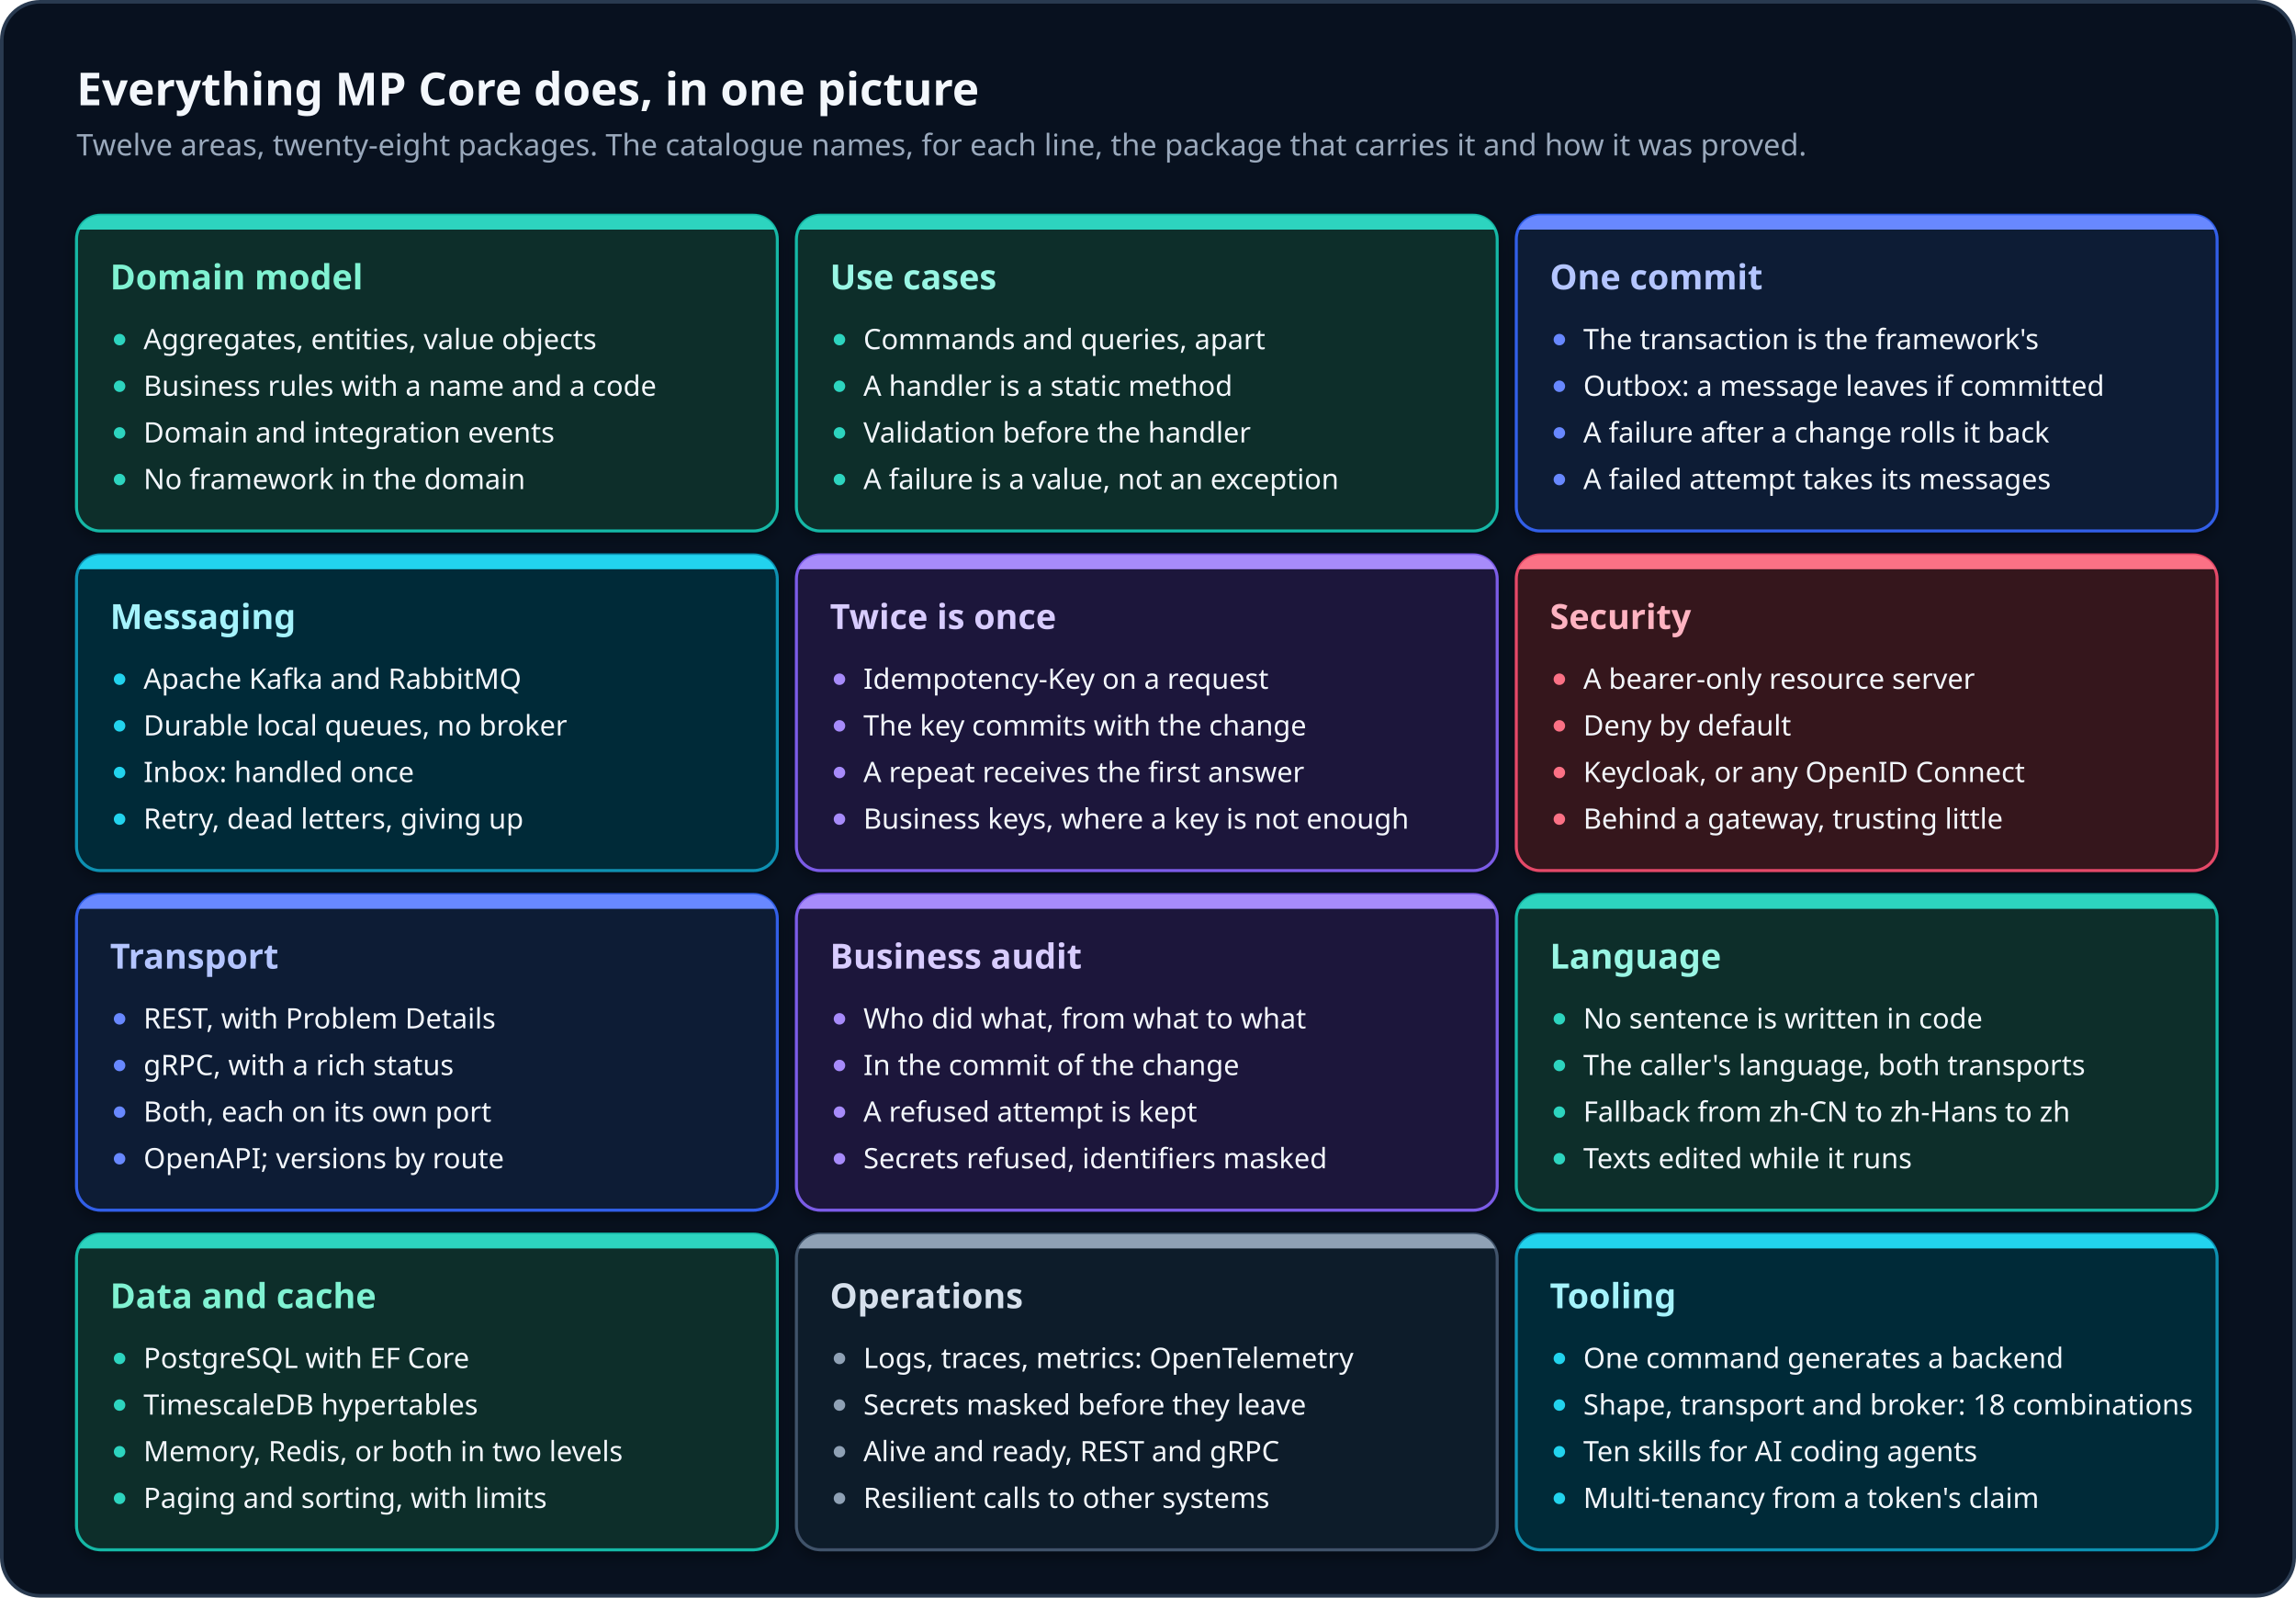
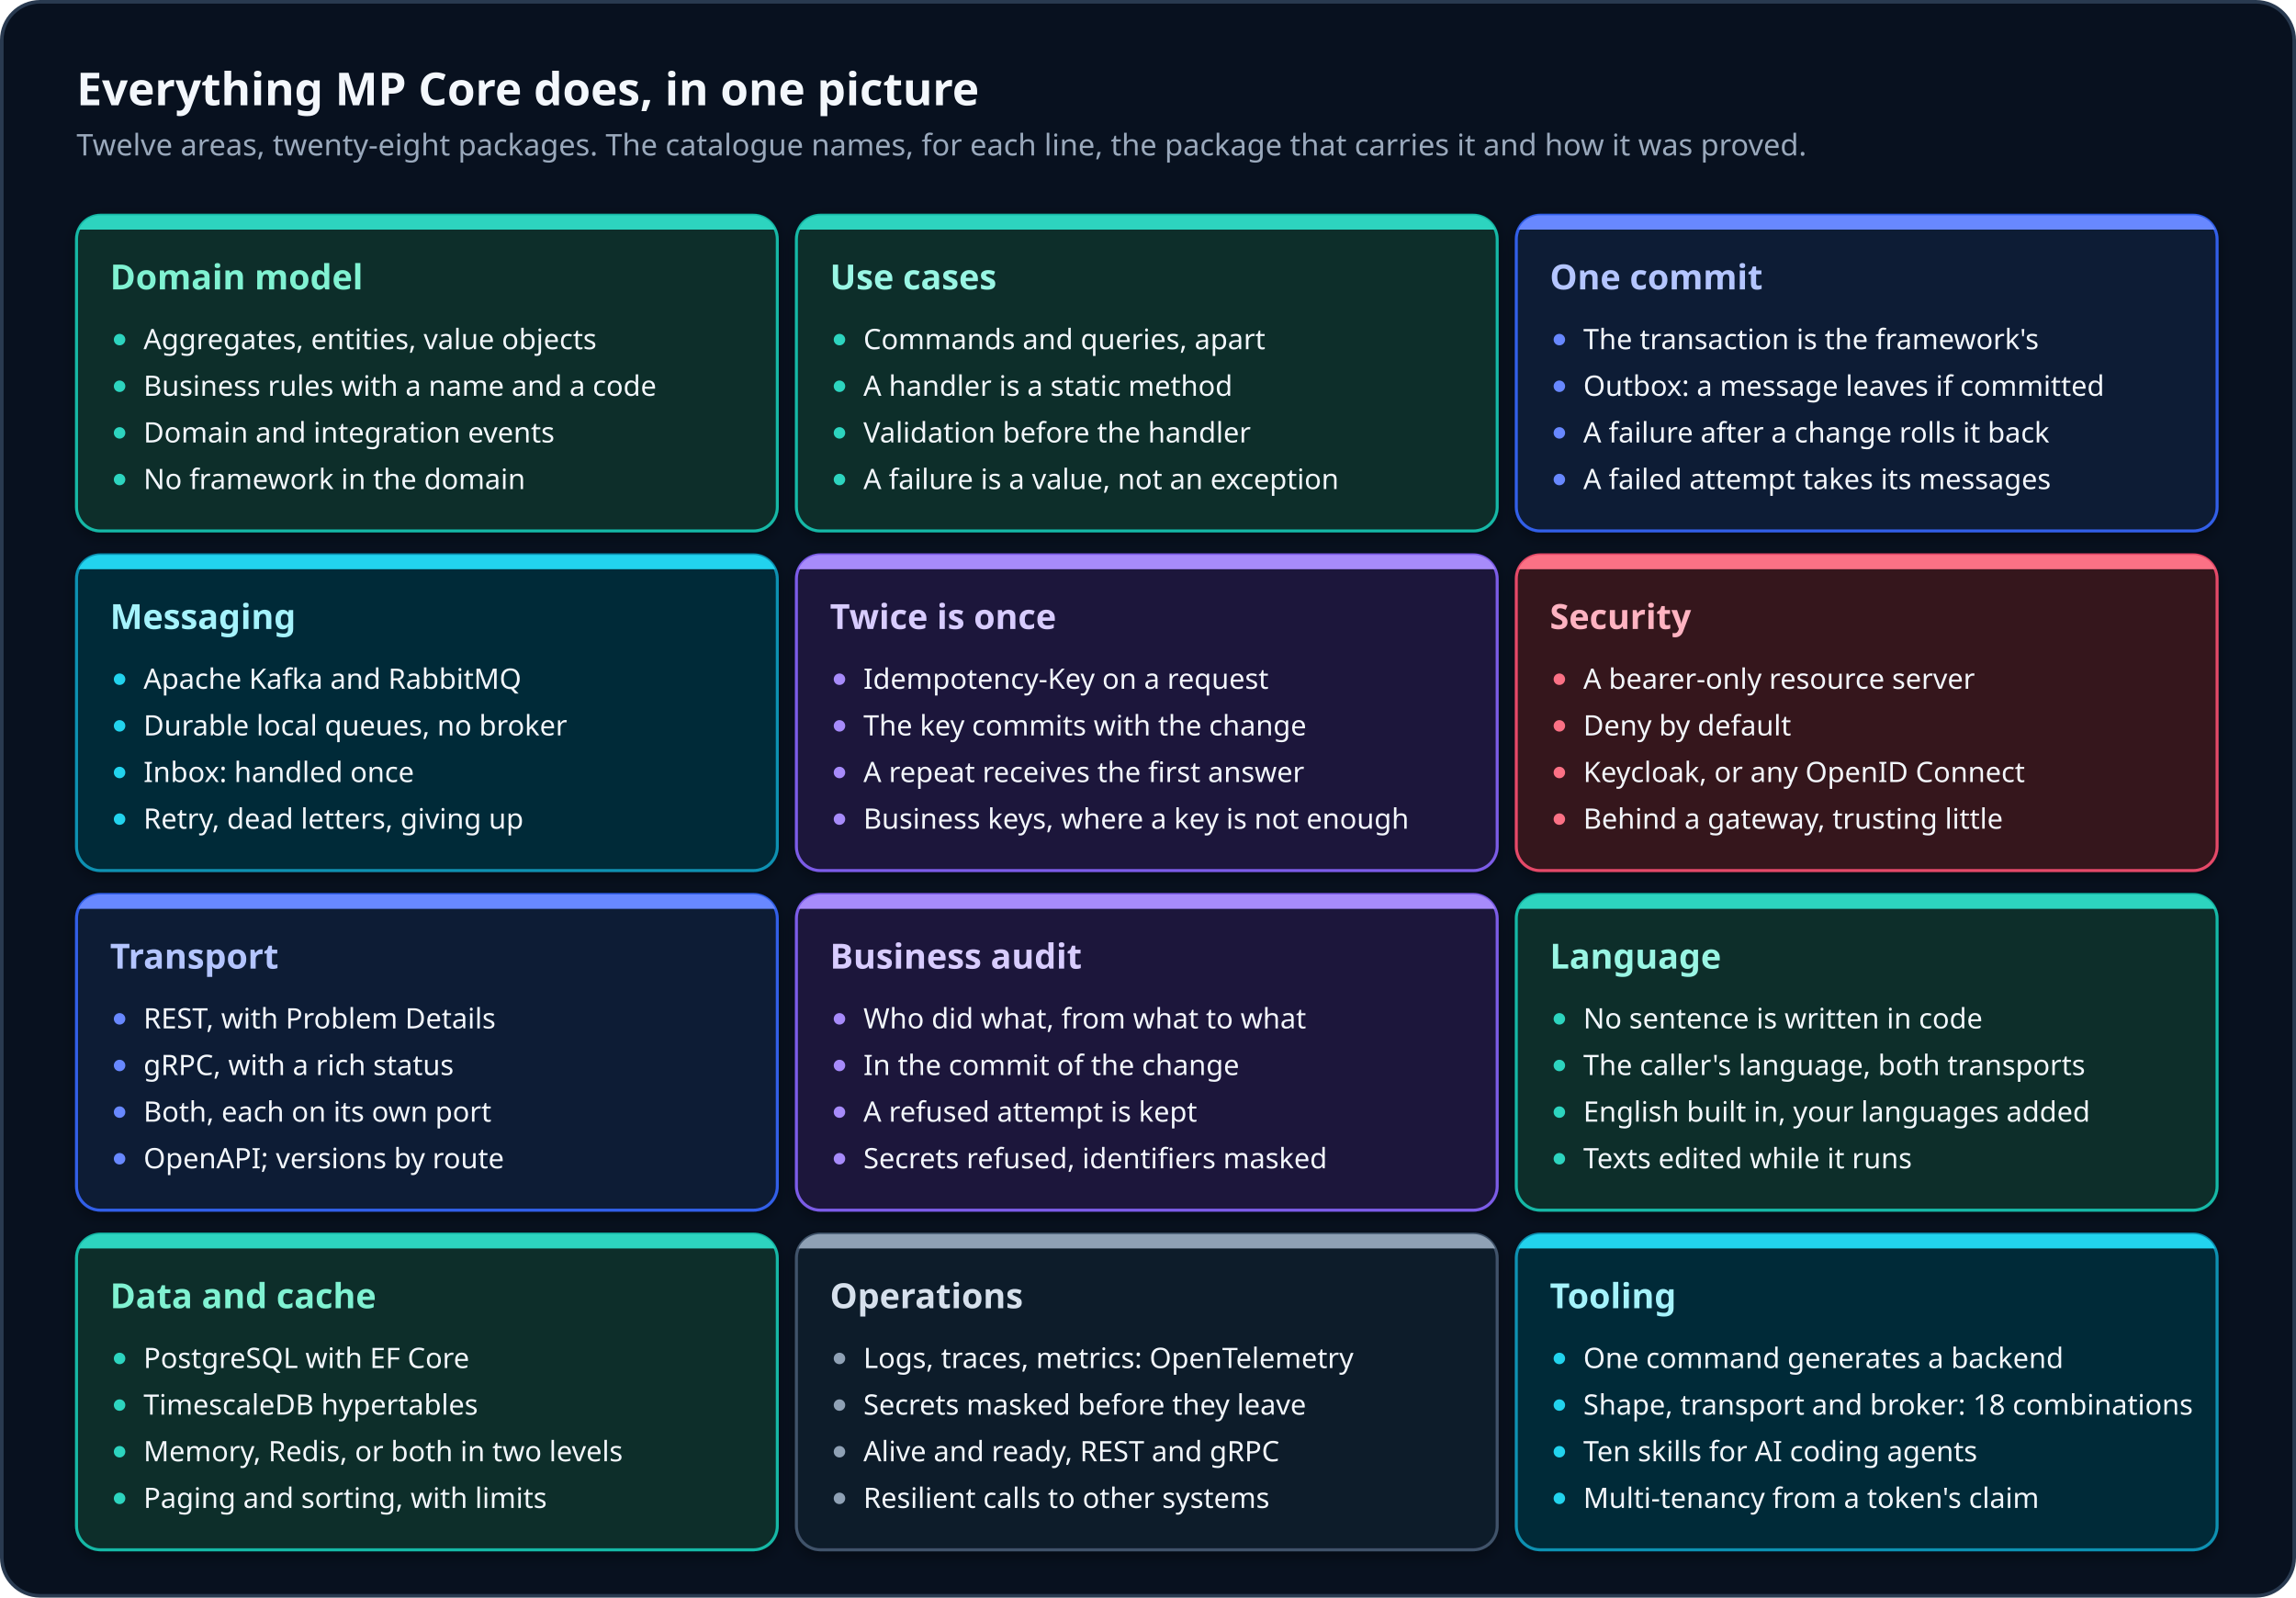
<svg xmlns="http://www.w3.org/2000/svg" viewBox="0 0 960 668" width="960" height="668" role="img" aria-label="The twelve areas of MP Core's capabilities">
  <defs>
    <filter id="shadow" x="-10%" y="-10%" width="120%" height="130%">
      <feDropShadow dx="0" dy="2" stdDeviation="3" flood-color="#020611" flood-opacity="0.38" />
    </filter>
  </defs>
  <rect x="0.75" y="0.75" width="958.5" height="666.5" rx="16" fill="#08111f" stroke="#293a50" stroke-width="1.5" />
  <text x="32" y="44" font-family="-apple-system, BlinkMacSystemFont, 'Segoe UI', 'Noto Sans', Helvetica, Arial, sans-serif" font-size="19" font-weight="700" fill="#f3f7fc" text-anchor="start">Everything MP Core does, in one picture</text>
  <text x="32" y="65" font-family="-apple-system, BlinkMacSystemFont, 'Segoe UI', 'Noto Sans', Helvetica, Arial, sans-serif" font-size="12.5" font-weight="400" fill="#9aa9bc" text-anchor="start">Twelve areas, twenty-eight packages. The catalogue names, for each line, the package that carries it and how it was proved.</text>
  <rect x="32" y="90" width="293" height="132" rx="10" fill="#082d2a" stroke="#14b8a6" stroke-width="1.25" filter="url(#shadow)" />
  <clipPath id="cap0">
    <rect x="32" y="90" width="293" height="132" rx="10" />
  </clipPath>
  <rect x="32" y="90" width="293" height="6" fill="#2dd4bf" clip-path="url(#cap0)" />
  <text x="46" y="121" font-family="-apple-system, BlinkMacSystemFont, 'Segoe UI', 'Noto Sans', Helvetica, Arial, sans-serif" font-size="14.5" font-weight="700" fill="#80f2d2" text-anchor="start">Domain model</text>
  <circle cx="50" cy="142.0" r="2.4" fill="#2dd4bf" />
  <text x="60" y="146.0" font-family="-apple-system, BlinkMacSystemFont, 'Segoe UI', 'Noto Sans', Helvetica, Arial, sans-serif" font-size="11.8" font-weight="400" fill="#f3f7fc" text-anchor="start">Aggregates, entities, value objects</text>
  <circle cx="50" cy="161.5" r="2.4" fill="#2dd4bf" />
  <text x="60" y="165.5" font-family="-apple-system, BlinkMacSystemFont, 'Segoe UI', 'Noto Sans', Helvetica, Arial, sans-serif" font-size="11.8" font-weight="400" fill="#f3f7fc" text-anchor="start">Business rules with a name and a code</text>
  <circle cx="50" cy="181.0" r="2.4" fill="#2dd4bf" />
  <text x="60" y="185.0" font-family="-apple-system, BlinkMacSystemFont, 'Segoe UI', 'Noto Sans', Helvetica, Arial, sans-serif" font-size="11.8" font-weight="400" fill="#f3f7fc" text-anchor="start">Domain and integration events</text>
  <circle cx="50" cy="200.5" r="2.4" fill="#2dd4bf" />
  <text x="60" y="204.5" font-family="-apple-system, BlinkMacSystemFont, 'Segoe UI', 'Noto Sans', Helvetica, Arial, sans-serif" font-size="11.8" font-weight="400" fill="#f3f7fc" text-anchor="start">No framework in the domain</text>
  <rect x="333" y="90" width="293" height="132" rx="10" fill="#072d2b" stroke="#14b8a6" stroke-width="1.25" filter="url(#shadow)" />
  <clipPath id="cap1">
    <rect x="333" y="90" width="293" height="132" rx="10" />
  </clipPath>
  <rect x="333" y="90" width="293" height="6" fill="#2dd4bf" clip-path="url(#cap1)" />
  <text x="347" y="121" font-family="-apple-system, BlinkMacSystemFont, 'Segoe UI', 'Noto Sans', Helvetica, Arial, sans-serif" font-size="14.5" font-weight="700" fill="#99f6e4" text-anchor="start">Use cases</text>
  <circle cx="351" cy="142.0" r="2.4" fill="#2dd4bf" />
  <text x="361" y="146.0" font-family="-apple-system, BlinkMacSystemFont, 'Segoe UI', 'Noto Sans', Helvetica, Arial, sans-serif" font-size="11.8" font-weight="400" fill="#f3f7fc" text-anchor="start">Commands and queries, apart</text>
  <circle cx="351" cy="161.5" r="2.4" fill="#2dd4bf" />
  <text x="361" y="165.5" font-family="-apple-system, BlinkMacSystemFont, 'Segoe UI', 'Noto Sans', Helvetica, Arial, sans-serif" font-size="11.8" font-weight="400" fill="#f3f7fc" text-anchor="start">A handler is a static method</text>
  <circle cx="351" cy="181.0" r="2.4" fill="#2dd4bf" />
  <text x="361" y="185.0" font-family="-apple-system, BlinkMacSystemFont, 'Segoe UI', 'Noto Sans', Helvetica, Arial, sans-serif" font-size="11.8" font-weight="400" fill="#f3f7fc" text-anchor="start">Validation before the handler</text>
  <circle cx="351" cy="200.5" r="2.4" fill="#2dd4bf" />
  <text x="361" y="204.5" font-family="-apple-system, BlinkMacSystemFont, 'Segoe UI', 'Noto Sans', Helvetica, Arial, sans-serif" font-size="11.8" font-weight="400" fill="#f3f7fc" text-anchor="start">A failure is a value, not an exception</text>
  <rect x="634" y="90" width="293" height="132" rx="10" fill="#0e1a36" stroke="#315fe8" stroke-width="1.25" filter="url(#shadow)" />
  <clipPath id="cap2">
    <rect x="634" y="90" width="293" height="132" rx="10" />
  </clipPath>
  <rect x="634" y="90" width="293" height="6" fill="#6888ff" clip-path="url(#cap2)" />
  <text x="648" y="121" font-family="-apple-system, BlinkMacSystemFont, 'Segoe UI', 'Noto Sans', Helvetica, Arial, sans-serif" font-size="14.5" font-weight="700" fill="#b4c5ff" text-anchor="start">One commit</text>
  <circle cx="652" cy="142.0" r="2.4" fill="#6888ff" />
  <text x="662" y="146.0" font-family="-apple-system, BlinkMacSystemFont, 'Segoe UI', 'Noto Sans', Helvetica, Arial, sans-serif" font-size="11.8" font-weight="400" fill="#f3f7fc" text-anchor="start">The transaction is the framework's</text>
  <circle cx="652" cy="161.5" r="2.4" fill="#6888ff" />
  <text x="662" y="165.5" font-family="-apple-system, BlinkMacSystemFont, 'Segoe UI', 'Noto Sans', Helvetica, Arial, sans-serif" font-size="11.8" font-weight="400" fill="#f3f7fc" text-anchor="start">Outbox: a message leaves if committed</text>
  <circle cx="652" cy="181.0" r="2.4" fill="#6888ff" />
  <text x="662" y="185.0" font-family="-apple-system, BlinkMacSystemFont, 'Segoe UI', 'Noto Sans', Helvetica, Arial, sans-serif" font-size="11.8" font-weight="400" fill="#f3f7fc" text-anchor="start">A failure after a change rolls it back</text>
  <circle cx="652" cy="200.5" r="2.4" fill="#6888ff" />
  <text x="662" y="204.5" font-family="-apple-system, BlinkMacSystemFont, 'Segoe UI', 'Noto Sans', Helvetica, Arial, sans-serif" font-size="11.8" font-weight="400" fill="#f3f7fc" text-anchor="start">A failed attempt takes its messages</text>
  <rect x="32" y="232" width="293" height="132" rx="10" fill="#062b38" stroke="#0891b2" stroke-width="1.25" filter="url(#shadow)" />
  <clipPath id="cap3">
    <rect x="32" y="232" width="293" height="132" rx="10" />
  </clipPath>
  <rect x="32" y="232" width="293" height="6" fill="#22d3ee" clip-path="url(#cap3)" />
  <text x="46" y="263" font-family="-apple-system, BlinkMacSystemFont, 'Segoe UI', 'Noto Sans', Helvetica, Arial, sans-serif" font-size="14.5" font-weight="700" fill="#a5f3fc" text-anchor="start">Messaging</text>
  <circle cx="50" cy="284.0" r="2.4" fill="#22d3ee" />
  <text x="60" y="288.0" font-family="-apple-system, BlinkMacSystemFont, 'Segoe UI', 'Noto Sans', Helvetica, Arial, sans-serif" font-size="11.8" font-weight="400" fill="#f3f7fc" text-anchor="start">Apache Kafka and RabbitMQ</text>
  <circle cx="50" cy="303.5" r="2.4" fill="#22d3ee" />
  <text x="60" y="307.5" font-family="-apple-system, BlinkMacSystemFont, 'Segoe UI', 'Noto Sans', Helvetica, Arial, sans-serif" font-size="11.8" font-weight="400" fill="#f3f7fc" text-anchor="start">Durable local queues, no broker</text>
  <circle cx="50" cy="323.0" r="2.4" fill="#22d3ee" />
  <text x="60" y="327.0" font-family="-apple-system, BlinkMacSystemFont, 'Segoe UI', 'Noto Sans', Helvetica, Arial, sans-serif" font-size="11.8" font-weight="400" fill="#f3f7fc" text-anchor="start">Inbox: handled once</text>
  <circle cx="50" cy="342.5" r="2.4" fill="#22d3ee" />
  <text x="60" y="346.5" font-family="-apple-system, BlinkMacSystemFont, 'Segoe UI', 'Noto Sans', Helvetica, Arial, sans-serif" font-size="11.8" font-weight="400" fill="#f3f7fc" text-anchor="start">Retry, dead letters, giving up</text>
  <rect x="333" y="232" width="293" height="132" rx="10" fill="#1d173a" stroke="#7c5ce7" stroke-width="1.25" filter="url(#shadow)" />
  <clipPath id="cap4">
    <rect x="333" y="232" width="293" height="132" rx="10" />
  </clipPath>
  <rect x="333" y="232" width="293" height="6" fill="#a78bfa" clip-path="url(#cap4)" />
  <text x="347" y="263" font-family="-apple-system, BlinkMacSystemFont, 'Segoe UI', 'Noto Sans', Helvetica, Arial, sans-serif" font-size="14.5" font-weight="700" fill="#d8ccff" text-anchor="start">Twice is once</text>
  <circle cx="351" cy="284.0" r="2.4" fill="#a78bfa" />
  <text x="361" y="288.0" font-family="-apple-system, BlinkMacSystemFont, 'Segoe UI', 'Noto Sans', Helvetica, Arial, sans-serif" font-size="11.8" font-weight="400" fill="#f3f7fc" text-anchor="start">Idempotency-Key on a request</text>
  <circle cx="351" cy="303.5" r="2.4" fill="#a78bfa" />
  <text x="361" y="307.5" font-family="-apple-system, BlinkMacSystemFont, 'Segoe UI', 'Noto Sans', Helvetica, Arial, sans-serif" font-size="11.8" font-weight="400" fill="#f3f7fc" text-anchor="start">The key commits with the change</text>
  <circle cx="351" cy="323.0" r="2.4" fill="#a78bfa" />
  <text x="361" y="327.0" font-family="-apple-system, BlinkMacSystemFont, 'Segoe UI', 'Noto Sans', Helvetica, Arial, sans-serif" font-size="11.8" font-weight="400" fill="#f3f7fc" text-anchor="start">A repeat receives the first answer</text>
  <circle cx="351" cy="342.5" r="2.4" fill="#a78bfa" />
  <text x="361" y="346.5" font-family="-apple-system, BlinkMacSystemFont, 'Segoe UI', 'Noto Sans', Helvetica, Arial, sans-serif" font-size="11.8" font-weight="400" fill="#f3f7fc" text-anchor="start">Business keys, where a key is not enough</text>
  <rect x="634" y="232" width="293" height="132" rx="10" fill="#34121d" stroke="#e54867" stroke-width="1.25" filter="url(#shadow)" />
  <clipPath id="cap5">
    <rect x="634" y="232" width="293" height="132" rx="10" />
  </clipPath>
  <rect x="634" y="232" width="293" height="6" fill="#fb7185" clip-path="url(#cap5)" />
  <text x="648" y="263" font-family="-apple-system, BlinkMacSystemFont, 'Segoe UI', 'Noto Sans', Helvetica, Arial, sans-serif" font-size="14.5" font-weight="700" fill="#ffb3c1" text-anchor="start">Security</text>
  <circle cx="652" cy="284.0" r="2.4" fill="#fb7185" />
  <text x="662" y="288.0" font-family="-apple-system, BlinkMacSystemFont, 'Segoe UI', 'Noto Sans', Helvetica, Arial, sans-serif" font-size="11.8" font-weight="400" fill="#f3f7fc" text-anchor="start">A bearer-only resource server</text>
  <circle cx="652" cy="303.5" r="2.4" fill="#fb7185" />
  <text x="662" y="307.5" font-family="-apple-system, BlinkMacSystemFont, 'Segoe UI', 'Noto Sans', Helvetica, Arial, sans-serif" font-size="11.8" font-weight="400" fill="#f3f7fc" text-anchor="start">Deny by default</text>
  <circle cx="652" cy="323.0" r="2.4" fill="#fb7185" />
  <text x="662" y="327.0" font-family="-apple-system, BlinkMacSystemFont, 'Segoe UI', 'Noto Sans', Helvetica, Arial, sans-serif" font-size="11.8" font-weight="400" fill="#f3f7fc" text-anchor="start">Keycloak, or any OpenID Connect</text>
  <circle cx="652" cy="342.5" r="2.4" fill="#fb7185" />
  <text x="662" y="346.5" font-family="-apple-system, BlinkMacSystemFont, 'Segoe UI', 'Noto Sans', Helvetica, Arial, sans-serif" font-size="11.8" font-weight="400" fill="#f3f7fc" text-anchor="start">Behind a gateway, trusting little</text>
  <rect x="32" y="374" width="293" height="132" rx="10" fill="#0e1a36" stroke="#315fe8" stroke-width="1.25" filter="url(#shadow)" />
  <clipPath id="cap6">
    <rect x="32" y="374" width="293" height="132" rx="10" />
  </clipPath>
  <rect x="32" y="374" width="293" height="6" fill="#6888ff" clip-path="url(#cap6)" />
  <text x="46" y="405" font-family="-apple-system, BlinkMacSystemFont, 'Segoe UI', 'Noto Sans', Helvetica, Arial, sans-serif" font-size="14.5" font-weight="700" fill="#b4c5ff" text-anchor="start">Transport</text>
  <circle cx="50" cy="426.0" r="2.4" fill="#6888ff" />
  <text x="60" y="430.0" font-family="-apple-system, BlinkMacSystemFont, 'Segoe UI', 'Noto Sans', Helvetica, Arial, sans-serif" font-size="11.8" font-weight="400" fill="#f3f7fc" text-anchor="start">REST, with Problem Details</text>
  <circle cx="50" cy="445.5" r="2.4" fill="#6888ff" />
  <text x="60" y="449.5" font-family="-apple-system, BlinkMacSystemFont, 'Segoe UI', 'Noto Sans', Helvetica, Arial, sans-serif" font-size="11.8" font-weight="400" fill="#f3f7fc" text-anchor="start">gRPC, with a rich status</text>
  <circle cx="50" cy="465.0" r="2.4" fill="#6888ff" />
  <text x="60" y="469.0" font-family="-apple-system, BlinkMacSystemFont, 'Segoe UI', 'Noto Sans', Helvetica, Arial, sans-serif" font-size="11.8" font-weight="400" fill="#f3f7fc" text-anchor="start">Both, each on its own port</text>
  <circle cx="50" cy="484.5" r="2.4" fill="#6888ff" />
  <text x="60" y="488.5" font-family="-apple-system, BlinkMacSystemFont, 'Segoe UI', 'Noto Sans', Helvetica, Arial, sans-serif" font-size="11.8" font-weight="400" fill="#f3f7fc" text-anchor="start">OpenAPI; versions by route</text>
  <rect x="333" y="374" width="293" height="132" rx="10" fill="#1d173a" stroke="#7c5ce7" stroke-width="1.25" filter="url(#shadow)" />
  <clipPath id="cap7">
    <rect x="333" y="374" width="293" height="132" rx="10" />
  </clipPath>
  <rect x="333" y="374" width="293" height="6" fill="#a78bfa" clip-path="url(#cap7)" />
  <text x="347" y="405" font-family="-apple-system, BlinkMacSystemFont, 'Segoe UI', 'Noto Sans', Helvetica, Arial, sans-serif" font-size="14.5" font-weight="700" fill="#d8ccff" text-anchor="start">Business audit</text>
  <circle cx="351" cy="426.0" r="2.4" fill="#a78bfa" />
  <text x="361" y="430.0" font-family="-apple-system, BlinkMacSystemFont, 'Segoe UI', 'Noto Sans', Helvetica, Arial, sans-serif" font-size="11.8" font-weight="400" fill="#f3f7fc" text-anchor="start">Who did what, from what to what</text>
  <circle cx="351" cy="445.5" r="2.4" fill="#a78bfa" />
  <text x="361" y="449.5" font-family="-apple-system, BlinkMacSystemFont, 'Segoe UI', 'Noto Sans', Helvetica, Arial, sans-serif" font-size="11.8" font-weight="400" fill="#f3f7fc" text-anchor="start">In the commit of the change</text>
  <circle cx="351" cy="465.0" r="2.4" fill="#a78bfa" />
  <text x="361" y="469.0" font-family="-apple-system, BlinkMacSystemFont, 'Segoe UI', 'Noto Sans', Helvetica, Arial, sans-serif" font-size="11.8" font-weight="400" fill="#f3f7fc" text-anchor="start">A refused attempt is kept</text>
  <circle cx="351" cy="484.5" r="2.4" fill="#a78bfa" />
  <text x="361" y="488.5" font-family="-apple-system, BlinkMacSystemFont, 'Segoe UI', 'Noto Sans', Helvetica, Arial, sans-serif" font-size="11.8" font-weight="400" fill="#f3f7fc" text-anchor="start">Secrets refused, identifiers masked</text>
  <rect x="634" y="374" width="293" height="132" rx="10" fill="#072d2b" stroke="#14b8a6" stroke-width="1.25" filter="url(#shadow)" />
  <clipPath id="cap8">
    <rect x="634" y="374" width="293" height="132" rx="10" />
  </clipPath>
  <rect x="634" y="374" width="293" height="6" fill="#2dd4bf" clip-path="url(#cap8)" />
  <text x="648" y="405" font-family="-apple-system, BlinkMacSystemFont, 'Segoe UI', 'Noto Sans', Helvetica, Arial, sans-serif" font-size="14.5" font-weight="700" fill="#99f6e4" text-anchor="start">Language</text>
  <circle cx="652" cy="426.0" r="2.4" fill="#2dd4bf" />
  <text x="662" y="430.0" font-family="-apple-system, BlinkMacSystemFont, 'Segoe UI', 'Noto Sans', Helvetica, Arial, sans-serif" font-size="11.8" font-weight="400" fill="#f3f7fc" text-anchor="start">No sentence is written in code</text>
  <circle cx="652" cy="445.5" r="2.4" fill="#2dd4bf" />
  <text x="662" y="449.5" font-family="-apple-system, BlinkMacSystemFont, 'Segoe UI', 'Noto Sans', Helvetica, Arial, sans-serif" font-size="11.8" font-weight="400" fill="#f3f7fc" text-anchor="start">The caller's language, both transports</text>
  <circle cx="652" cy="465.0" r="2.4" fill="#2dd4bf" />
-   <text x="662" y="469.0" font-family="-apple-system, BlinkMacSystemFont, 'Segoe UI', 'Noto Sans', Helvetica, Arial, sans-serif" font-size="11.8" font-weight="400" fill="#f3f7fc" text-anchor="start">Fallback from zh-CN to zh-Hans to zh</text>
+   <text x="662" y="469.0" font-family="-apple-system, BlinkMacSystemFont, 'Segoe UI', 'Noto Sans', Helvetica, Arial, sans-serif" font-size="11.8" font-weight="400" fill="#f3f7fc" text-anchor="start">English built in, your languages added</text>
  <circle cx="652" cy="484.5" r="2.4" fill="#2dd4bf" />
  <text x="662" y="488.5" font-family="-apple-system, BlinkMacSystemFont, 'Segoe UI', 'Noto Sans', Helvetica, Arial, sans-serif" font-size="11.8" font-weight="400" fill="#f3f7fc" text-anchor="start">Texts edited while it runs</text>
  <rect x="32" y="516" width="293" height="132" rx="10" fill="#082d2a" stroke="#14b8a6" stroke-width="1.25" filter="url(#shadow)" />
  <clipPath id="cap9">
    <rect x="32" y="516" width="293" height="132" rx="10" />
  </clipPath>
  <rect x="32" y="516" width="293" height="6" fill="#2dd4bf" clip-path="url(#cap9)" />
  <text x="46" y="547" font-family="-apple-system, BlinkMacSystemFont, 'Segoe UI', 'Noto Sans', Helvetica, Arial, sans-serif" font-size="14.5" font-weight="700" fill="#80f2d2" text-anchor="start">Data and cache</text>
  <circle cx="50" cy="568.0" r="2.4" fill="#2dd4bf" />
  <text x="60" y="572.0" font-family="-apple-system, BlinkMacSystemFont, 'Segoe UI', 'Noto Sans', Helvetica, Arial, sans-serif" font-size="11.8" font-weight="400" fill="#f3f7fc" text-anchor="start">PostgreSQL with EF Core</text>
  <circle cx="50" cy="587.5" r="2.4" fill="#2dd4bf" />
  <text x="60" y="591.5" font-family="-apple-system, BlinkMacSystemFont, 'Segoe UI', 'Noto Sans', Helvetica, Arial, sans-serif" font-size="11.8" font-weight="400" fill="#f3f7fc" text-anchor="start">TimescaleDB hypertables</text>
  <circle cx="50" cy="607.0" r="2.4" fill="#2dd4bf" />
  <text x="60" y="611.0" font-family="-apple-system, BlinkMacSystemFont, 'Segoe UI', 'Noto Sans', Helvetica, Arial, sans-serif" font-size="11.8" font-weight="400" fill="#f3f7fc" text-anchor="start">Memory, Redis, or both in two levels</text>
  <circle cx="50" cy="626.5" r="2.4" fill="#2dd4bf" />
  <text x="60" y="630.5" font-family="-apple-system, BlinkMacSystemFont, 'Segoe UI', 'Noto Sans', Helvetica, Arial, sans-serif" font-size="11.8" font-weight="400" fill="#f3f7fc" text-anchor="start">Paging and sorting, with limits</text>
  <rect x="333" y="516" width="293" height="132" rx="10" fill="#111c2c" stroke="#40536a" stroke-width="1.25" filter="url(#shadow)" />
  <clipPath id="cap10">
    <rect x="333" y="516" width="293" height="132" rx="10" />
  </clipPath>
  <rect x="333" y="516" width="293" height="6" fill="#8fa1b5" clip-path="url(#cap10)" />
  <text x="347" y="547" font-family="-apple-system, BlinkMacSystemFont, 'Segoe UI', 'Noto Sans', Helvetica, Arial, sans-serif" font-size="14.5" font-weight="700" fill="#d6e0ec" text-anchor="start">Operations</text>
  <circle cx="351" cy="568.0" r="2.4" fill="#8fa1b5" />
  <text x="361" y="572.0" font-family="-apple-system, BlinkMacSystemFont, 'Segoe UI', 'Noto Sans', Helvetica, Arial, sans-serif" font-size="11.8" font-weight="400" fill="#f3f7fc" text-anchor="start">Logs, traces, metrics: OpenTelemetry</text>
  <circle cx="351" cy="587.5" r="2.4" fill="#8fa1b5" />
  <text x="361" y="591.5" font-family="-apple-system, BlinkMacSystemFont, 'Segoe UI', 'Noto Sans', Helvetica, Arial, sans-serif" font-size="11.8" font-weight="400" fill="#f3f7fc" text-anchor="start">Secrets masked before they leave</text>
  <circle cx="351" cy="607.0" r="2.4" fill="#8fa1b5" />
  <text x="361" y="611.0" font-family="-apple-system, BlinkMacSystemFont, 'Segoe UI', 'Noto Sans', Helvetica, Arial, sans-serif" font-size="11.8" font-weight="400" fill="#f3f7fc" text-anchor="start">Alive and ready, REST and gRPC</text>
  <circle cx="351" cy="626.5" r="2.4" fill="#8fa1b5" />
  <text x="361" y="630.5" font-family="-apple-system, BlinkMacSystemFont, 'Segoe UI', 'Noto Sans', Helvetica, Arial, sans-serif" font-size="11.8" font-weight="400" fill="#f3f7fc" text-anchor="start">Resilient calls to other systems</text>
  <rect x="634" y="516" width="293" height="132" rx="10" fill="#062b38" stroke="#0891b2" stroke-width="1.25" filter="url(#shadow)" />
  <clipPath id="cap11">
    <rect x="634" y="516" width="293" height="132" rx="10" />
  </clipPath>
  <rect x="634" y="516" width="293" height="6" fill="#22d3ee" clip-path="url(#cap11)" />
  <text x="648" y="547" font-family="-apple-system, BlinkMacSystemFont, 'Segoe UI', 'Noto Sans', Helvetica, Arial, sans-serif" font-size="14.5" font-weight="700" fill="#a5f3fc" text-anchor="start">Tooling</text>
  <circle cx="652" cy="568.0" r="2.4" fill="#22d3ee" />
  <text x="662" y="572.0" font-family="-apple-system, BlinkMacSystemFont, 'Segoe UI', 'Noto Sans', Helvetica, Arial, sans-serif" font-size="11.8" font-weight="400" fill="#f3f7fc" text-anchor="start">One command generates a backend</text>
  <circle cx="652" cy="587.5" r="2.4" fill="#22d3ee" />
  <text x="662" y="591.5" font-family="-apple-system, BlinkMacSystemFont, 'Segoe UI', 'Noto Sans', Helvetica, Arial, sans-serif" font-size="11.8" font-weight="400" fill="#f3f7fc" text-anchor="start">Shape, transport and broker: 18 combinations</text>
  <circle cx="652" cy="607.0" r="2.4" fill="#22d3ee" />
  <text x="662" y="611.0" font-family="-apple-system, BlinkMacSystemFont, 'Segoe UI', 'Noto Sans', Helvetica, Arial, sans-serif" font-size="11.8" font-weight="400" fill="#f3f7fc" text-anchor="start">Ten skills for AI coding agents</text>
  <circle cx="652" cy="626.5" r="2.4" fill="#22d3ee" />
  <text x="662" y="630.5" font-family="-apple-system, BlinkMacSystemFont, 'Segoe UI', 'Noto Sans', Helvetica, Arial, sans-serif" font-size="11.8" font-weight="400" fill="#f3f7fc" text-anchor="start">Multi-tenancy from a token's claim</text>
</svg>
